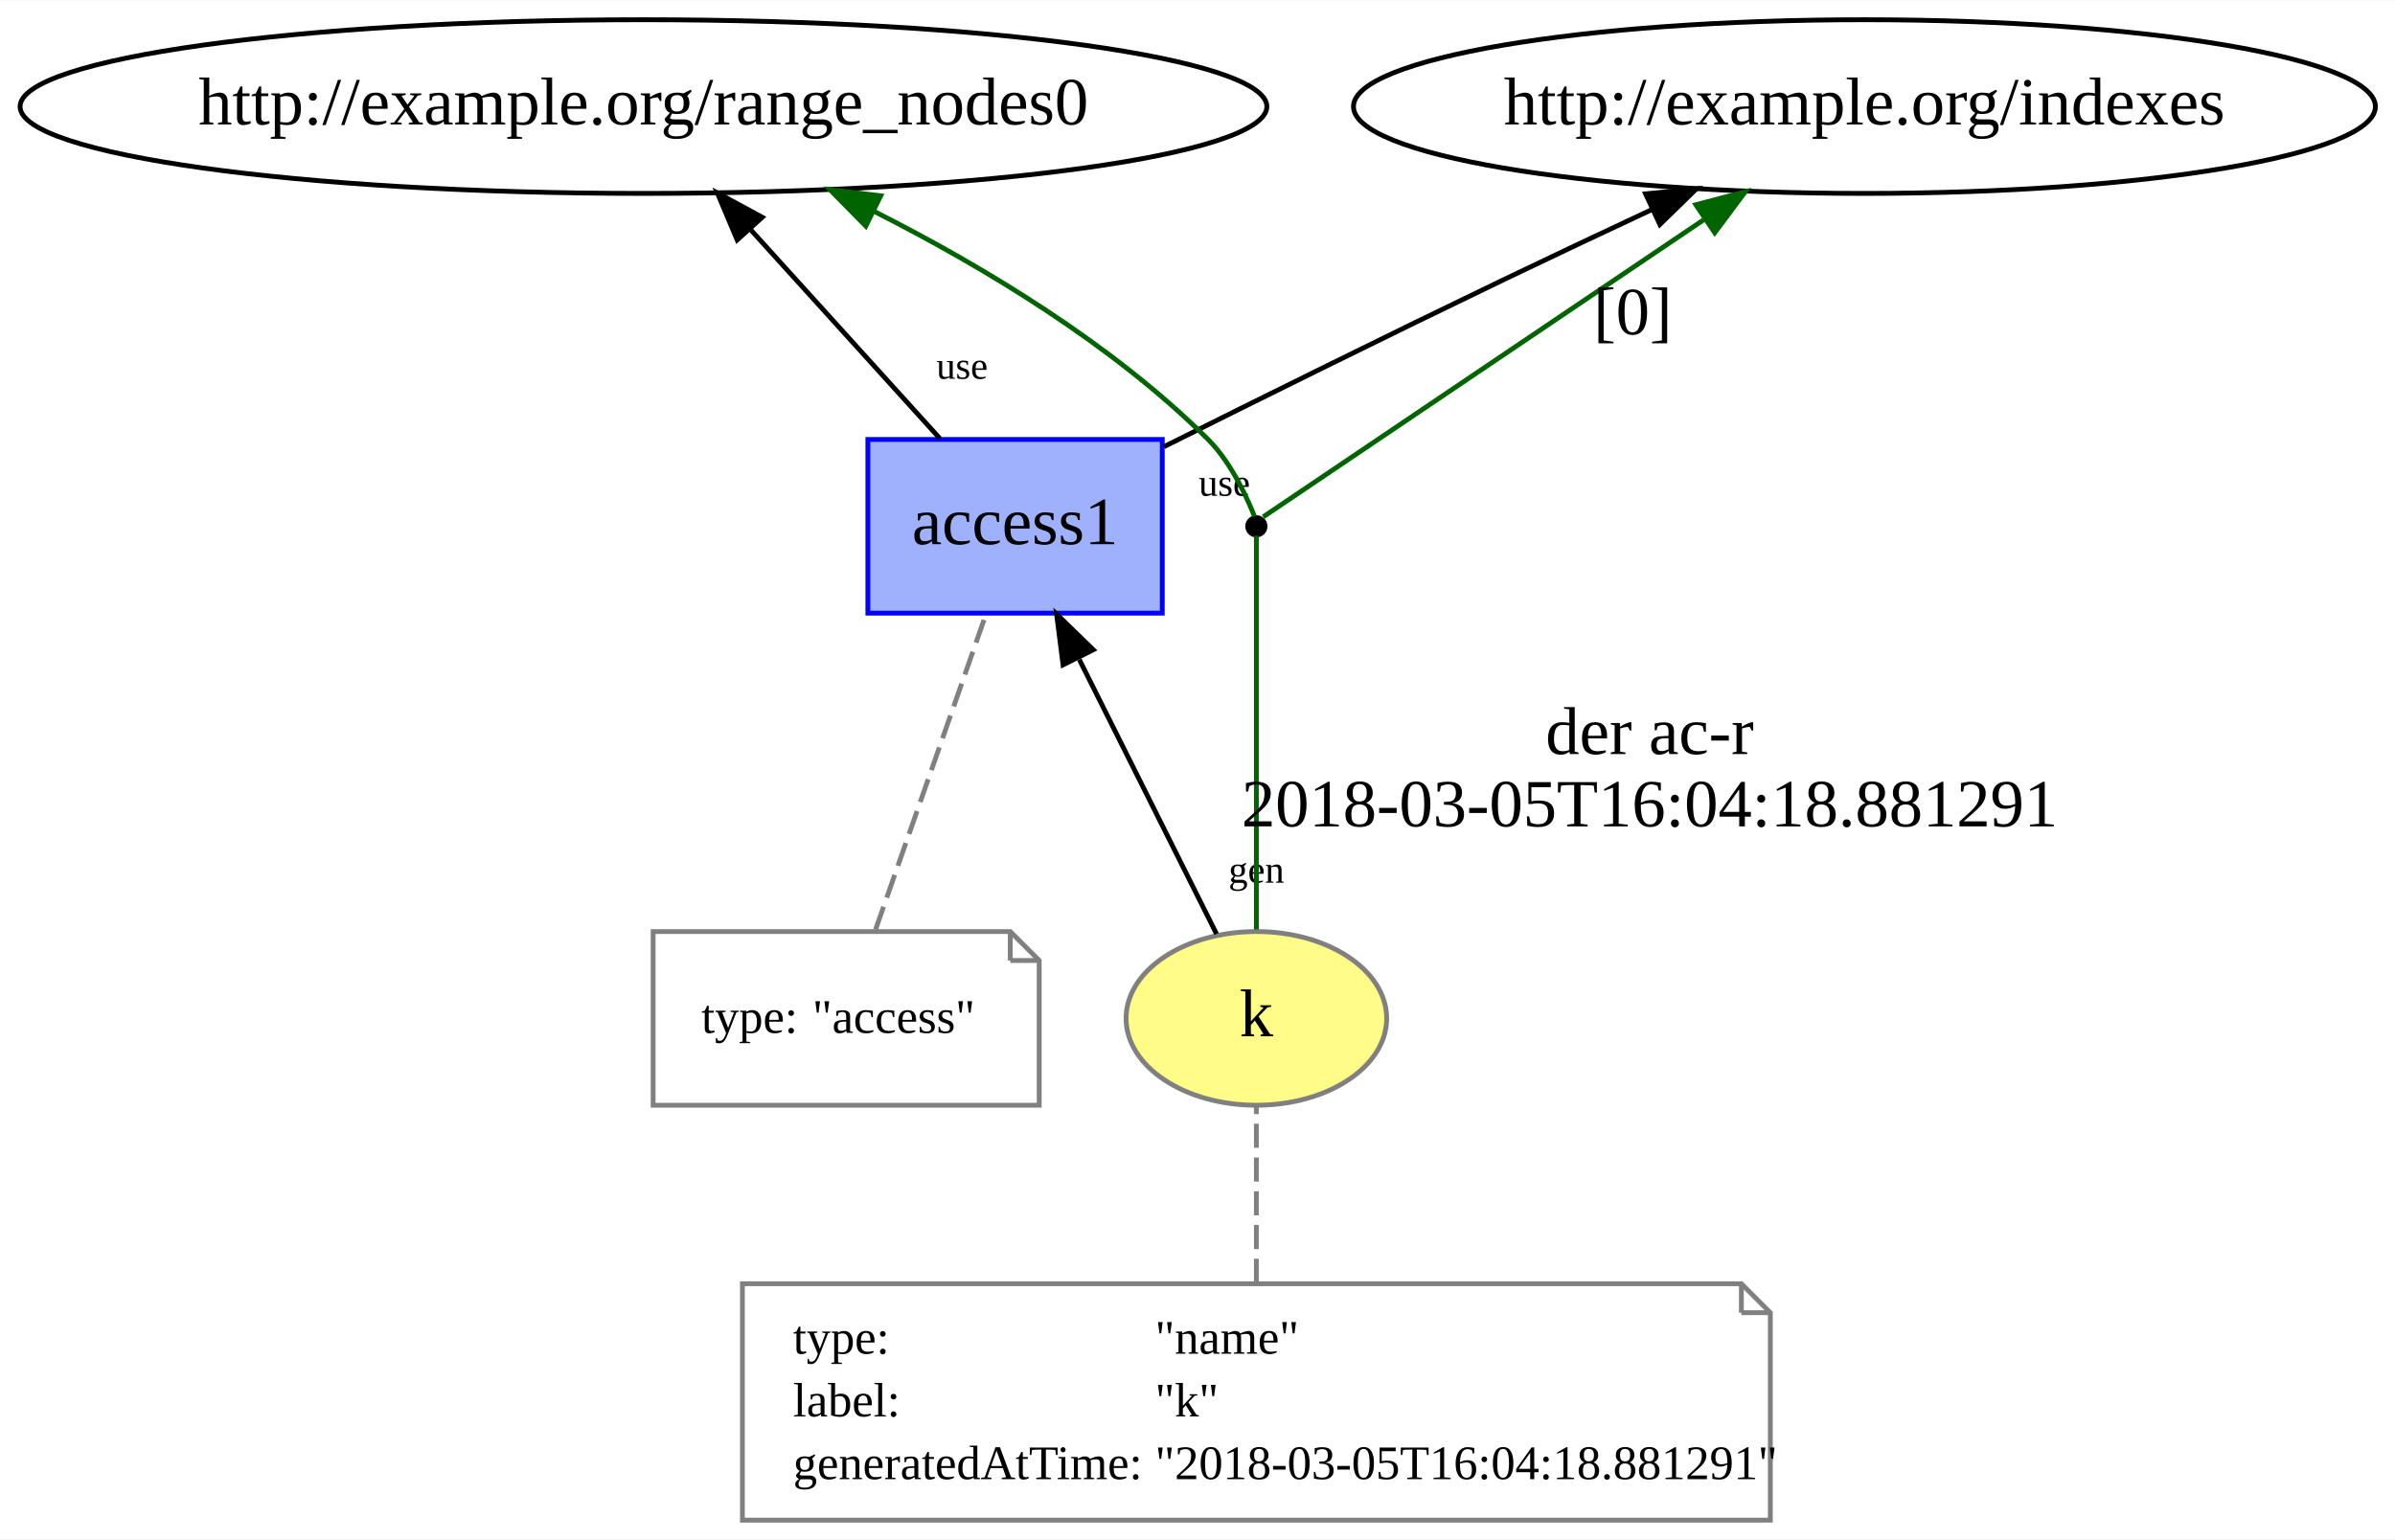
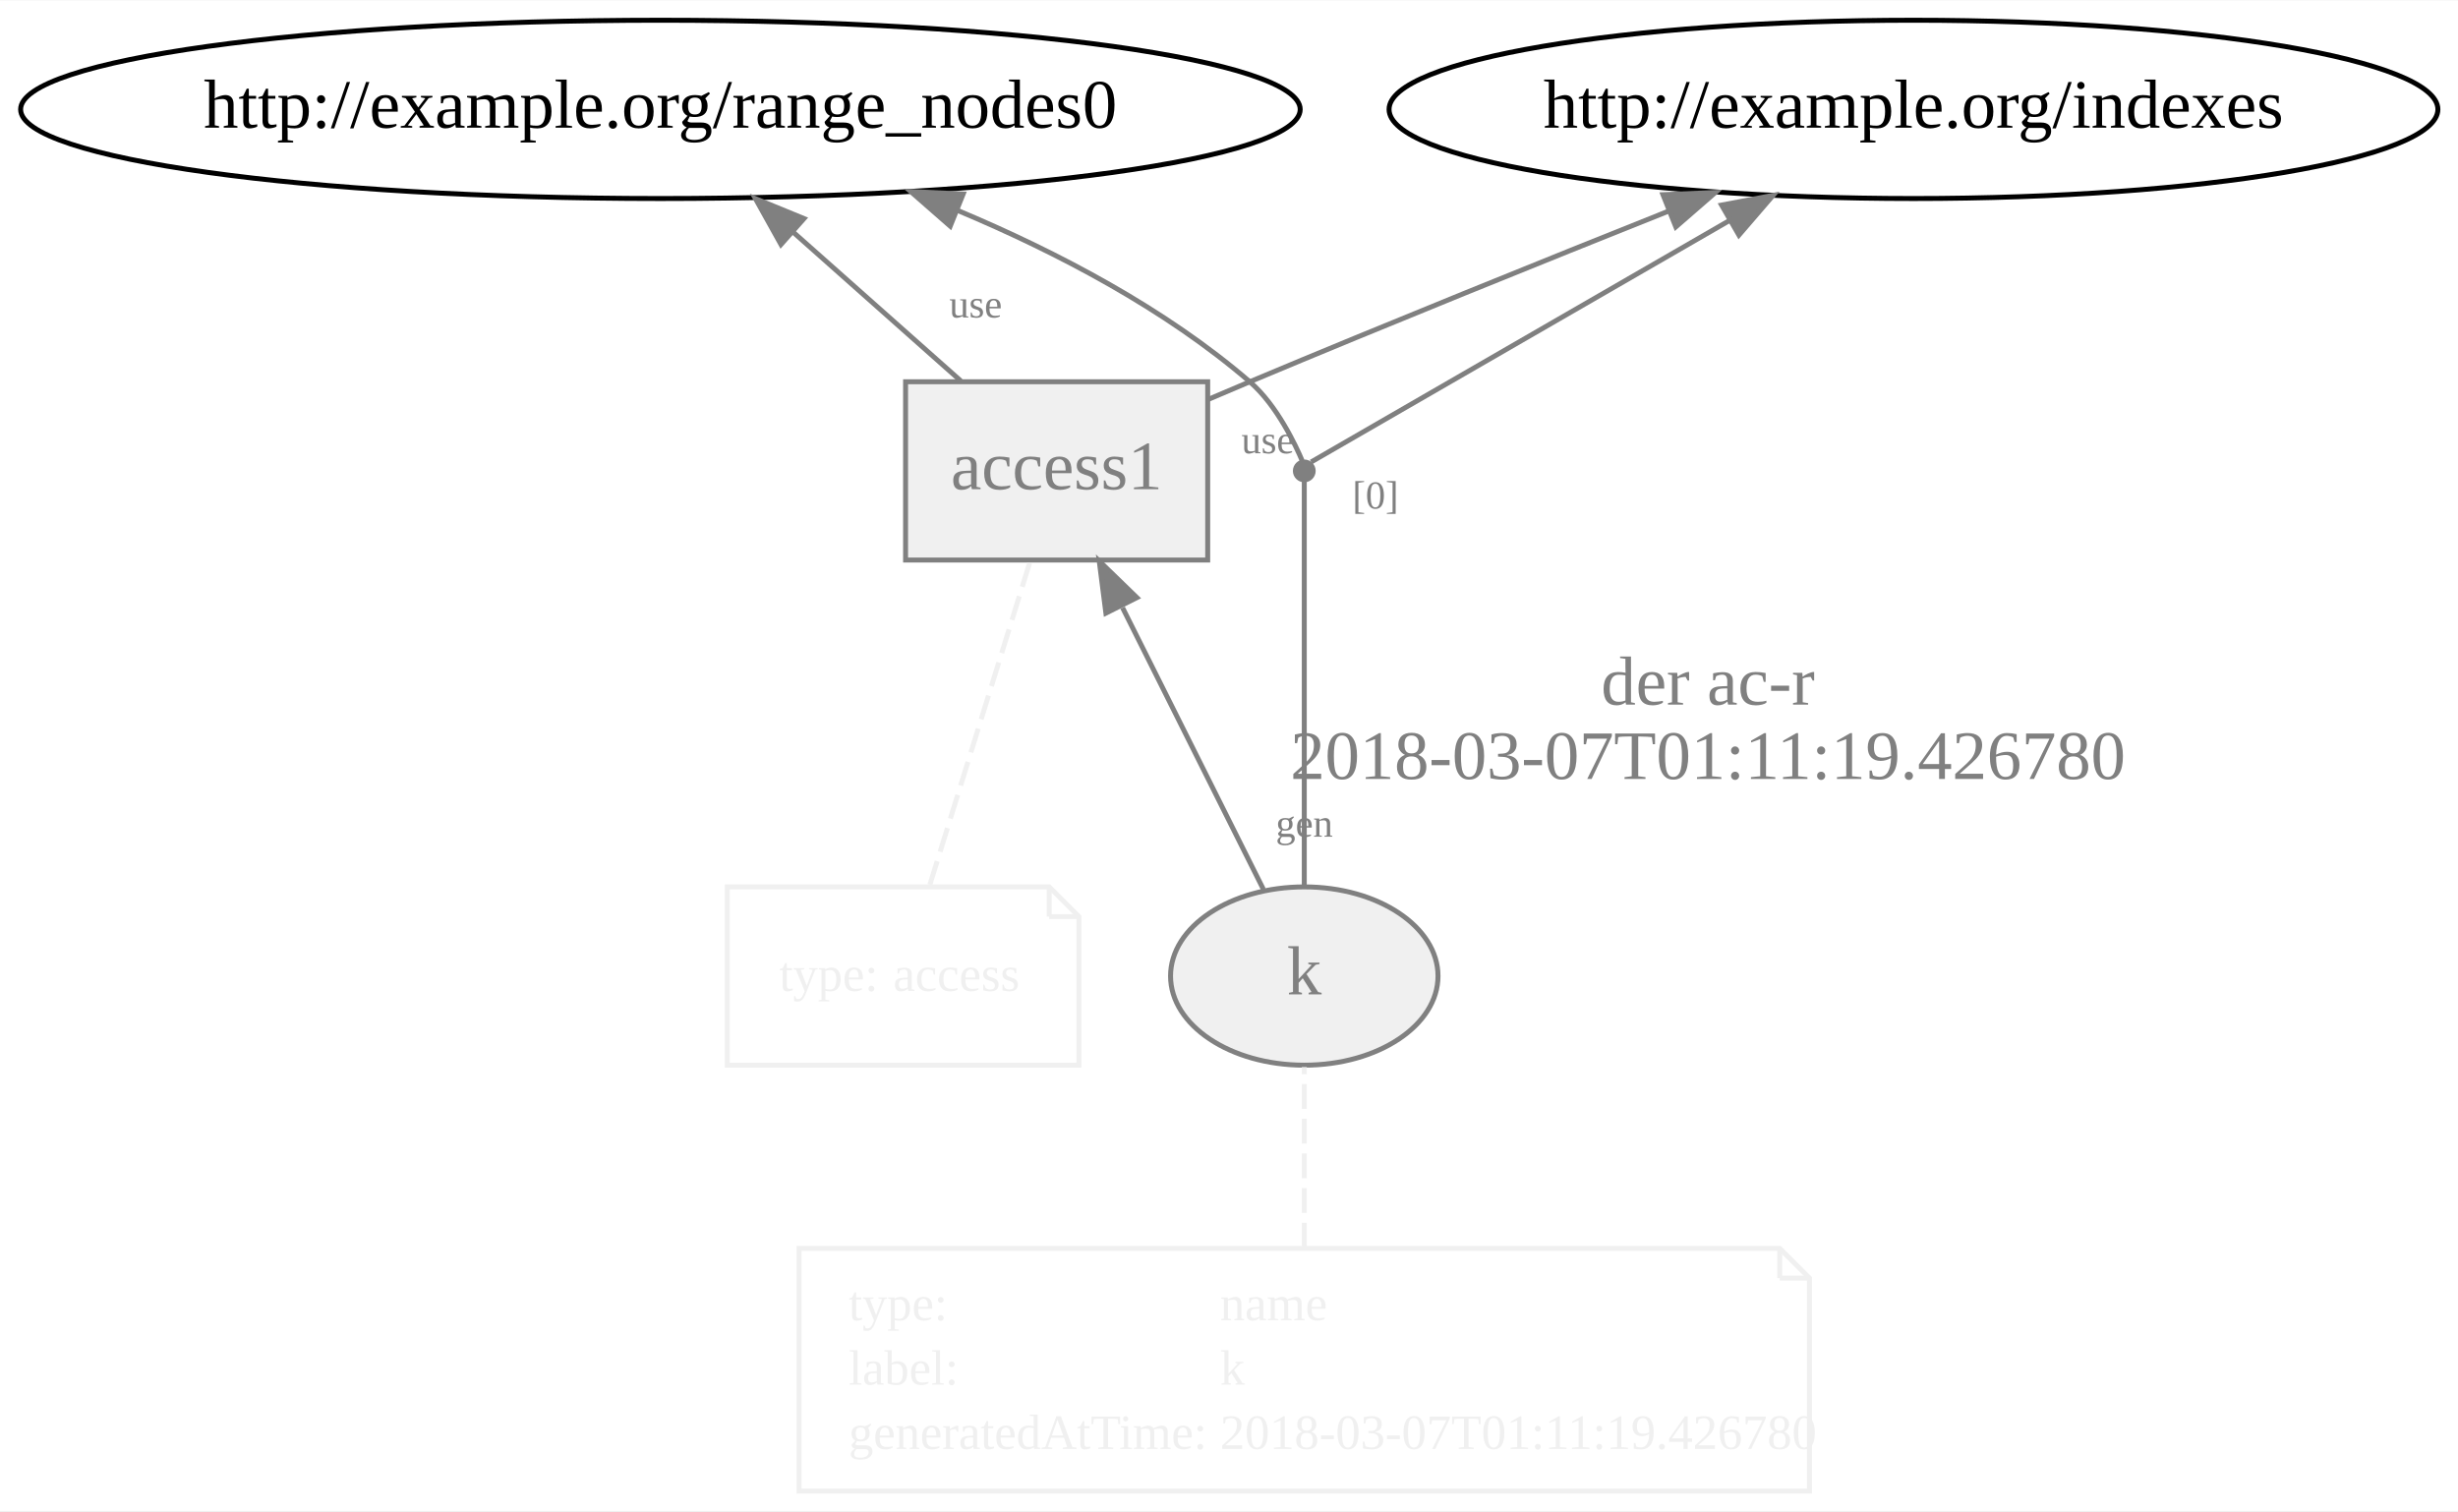
- <svg xmlns="http://www.w3.org/2000/svg" xmlns:xlink="http://www.w3.org/1999/xlink" width="496pt" height="319pt" viewBox="0.00 0.00 496.28 319.00">
-   <g id="graph0" class="graph" transform="scale(1 1) rotate(0) translate(4 315)">
-     <polygon fill="white" stroke="none" points="-4,4 -4,-315 492.279,-315 492.279,4 -4,4" />
+ <svg xmlns="http://www.w3.org/2000/svg" xmlns:xlink="http://www.w3.org/1999/xlink" width="496pt" height="305pt" viewBox="0.00 0.00 496.28 305.00">
+   <g id="graph0" class="graph" transform="scale(1 1) rotate(0) translate(4 301)">
+     <polygon fill="white" stroke="none" points="-4,4 -4,-301 492.279,-301 492.279,4 -4,4" />
    <g id="node1" class="node">
      <g id="a_node1">
        <a xlink:href="http://example.org/k" xlink:title="k">
-           <ellipse fill="#fffc87" stroke="#808080" cx="256.339" cy="-104" rx="27" ry="18" />
-           <text text-anchor="middle" x="256.339" y="-100.3" font-family="Times New Roman,serif" font-size="14.00">k</text>
+           <ellipse fill="#f0f0f0" stroke="gray" cx="259.339" cy="-104" rx="27" ry="18" />
+           <text text-anchor="middle" x="259.339" y="-100.3" font-family="Times New Roman,serif" font-size="14.00" fill="gray">k</text>
        </a>
      </g>
    </g>
    <g id="node3" class="node">
      <g id="a_node3">
        <a xlink:href="http://example.org/access1" xlink:title="access1">
-           <polygon fill="#9fb1fc" stroke="#0000ff" points="236.839,-224 175.839,-224 175.839,-188 236.839,-188 236.839,-224" />
-           <text text-anchor="middle" x="206.339" y="-202.3" font-family="Times New Roman,serif" font-size="14.00">access1</text>
+           <polygon fill="#f0f0f0" stroke="gray" points="239.839,-224 178.839,-224 178.839,-188 239.839,-188 239.839,-224" />
+           <text text-anchor="middle" x="209.339" y="-202.3" font-family="Times New Roman,serif" font-size="14.00" fill="gray">access1</text>
        </a>
      </g>
    </g>
    <g id="edge7" class="edge">
-       <path fill="none" stroke="black" d="M248.082,-121.513C240.359,-136.959 228.691,-160.296 219.652,-178.373" />
-       <polygon fill="black" stroke="black" points="216.284,-177.282 214.943,-187.792 222.545,-180.413 216.284,-177.282" />
-       <text text-anchor="middle" x="256.347" y="-132.131" font-family="Times New Roman,serif" font-size="8.00">gen</text>
+       <path fill="none" stroke="gray" d="M251.082,-121.513C243.359,-136.959 231.691,-160.296 222.652,-178.373" />
+       <polygon fill="gray" stroke="gray" points="219.284,-177.282 217.943,-187.792 225.545,-180.413 219.284,-177.282" />
+       <text text-anchor="middle" x="259.347" y="-132.131" font-family="Times New Roman,serif" font-size="8.00" fill="gray">gen</text>
    </g>
    <g id="node6" class="node">
-       <ellipse fill="black" stroke="black" cx="256.339" cy="-206" rx="1.8" ry="1.8" />
+       <ellipse fill="gray" stroke="gray" cx="259.339" cy="-206" rx="1.8" ry="1.8" />
    </g>
    <g id="edge4" class="edge">
-       <path fill="none" stroke="darkgreen" d="M256.339,-122.419C256.339,-148.831 256.339,-196.728 256.339,-204.05" />
-       <text text-anchor="middle" x="337.839" y="-158.8" font-family="Times New Roman,serif" font-size="14.00">der ac-r</text>
-       <text text-anchor="middle" x="337.839" y="-143.8" font-family="Times New Roman,serif" font-size="14.00">2018-03-05T16:04:18.881291</text>
+       <path fill="none" stroke="gray" d="M259.339,-122.419C259.339,-148.831 259.339,-196.728 259.339,-204.05" />
+       <text text-anchor="middle" x="340.839" y="-158.8" font-family="Times New Roman,serif" font-size="14.00" fill="gray">der ac-r</text>
+       <text text-anchor="middle" x="340.839" y="-143.8" font-family="Times New Roman,serif" font-size="14.00" fill="gray">2018-03-07T01:11:19.426780</text>
    </g>
    <g id="node2" class="node">
-       <polygon fill="none" stroke="gray" points="356.839,-49 149.839,-49 149.839,-0 362.839,-0 362.839,-43 356.839,-49" />
-       <polyline fill="none" stroke="gray" points="356.839,-49 356.839,-43 " />
-       <polyline fill="none" stroke="gray" points="362.839,-43 356.839,-43 " />
-       <text text-anchor="start" x="160.339" y="-34.5" font-family="Times New Roman,serif" font-size="10.00">type:</text>
-       <text text-anchor="start" x="235.339" y="-34.5" font-family="Times New Roman,serif" font-size="10.00">"name"</text>
-       <text text-anchor="start" x="160.339" y="-21.5" font-family="Times New Roman,serif" font-size="10.00">label:</text>
-       <text text-anchor="start" x="235.339" y="-21.5" font-family="Times New Roman,serif" font-size="10.00">"k"</text>
-       <text text-anchor="start" x="160.339" y="-8.5" font-family="Times New Roman,serif" font-size="10.00">generatedAtTime:</text>
-       <text text-anchor="start" x="235.339" y="-8.5" font-family="Times New Roman,serif" font-size="10.00">"2018-03-05T16:04:18.881291"</text>
+       <polygon fill="none" stroke="#f0f0f0" points="355.339,-49 157.339,-49 157.339,-0 361.339,-0 361.339,-43 355.339,-49" />
+       <polyline fill="none" stroke="#f0f0f0" points="355.339,-49 355.339,-43 " />
+       <polyline fill="none" stroke="#f0f0f0" points="361.339,-43 355.339,-43 " />
+       <text text-anchor="start" x="167.339" y="-34.5" font-family="Times New Roman,serif" font-size="10.00" fill="#f0f0f0">type:</text>
+       <text text-anchor="start" x="242.339" y="-34.5" font-family="Times New Roman,serif" font-size="10.00" fill="#f0f0f0">name</text>
+       <text text-anchor="start" x="167.339" y="-21.5" font-family="Times New Roman,serif" font-size="10.00" fill="#f0f0f0">label:</text>
+       <text text-anchor="start" x="242.339" y="-21.5" font-family="Times New Roman,serif" font-size="10.00" fill="#f0f0f0">k</text>
+       <text text-anchor="start" x="167.339" y="-8.5" font-family="Times New Roman,serif" font-size="10.00" fill="#f0f0f0">generatedAtTime:</text>
+       <text text-anchor="start" x="242.339" y="-8.5" font-family="Times New Roman,serif" font-size="10.00" fill="#f0f0f0">2018-03-07T01:11:19.426780</text>
    </g>
    <g id="edge1" class="edge">
-       <path fill="none" stroke="gray" stroke-dasharray="5,2" d="M256.339,-49.174C256.339,-60.925 256.339,-74.869 256.339,-85.62" />
+       <path fill="none" stroke="#f0f0f0" stroke-dasharray="5,2" d="M259.339,-49.174C259.339,-60.925 259.339,-74.869 259.339,-85.62" />
    </g>
    <g id="node5" class="node">
-       <ellipse fill="none" stroke="black" cx="129.339" cy="-293" rx="129.177" ry="18" />
-       <text text-anchor="middle" x="129.339" y="-289.3" font-family="Times New Roman,serif" font-size="14.00">http://example.org/range_nodes0</text>
+       <ellipse fill="none" stroke="black" cx="129.339" cy="-279" rx="129.177" ry="18" />
+       <text text-anchor="middle" x="129.339" y="-275.3" font-family="Times New Roman,serif" font-size="14.00">http://example.org/range_nodes0</text>
    </g>
    <g id="edge3" class="edge">
-       <path fill="none" stroke="black" d="M190.756,-224.201C179.516,-236.61 164.176,-253.542 151.64,-267.382" />
-       <polygon fill="black" stroke="black" points="148.754,-265.354 144.635,-275.115 153.942,-270.053 148.754,-265.354" />
-       <text text-anchor="middle" x="195.349" y="-236.581" font-family="Times New Roman,serif" font-size="8.00">use</text>
+       <path fill="none" stroke="gray" d="M189.973,-224.187C179.851,-233.17 167.303,-244.307 156.252,-254.114" />
+       <polygon fill="gray" stroke="gray" points="153.682,-251.716 148.526,-260.971 158.328,-256.951 153.682,-251.716" />
+       <text text-anchor="middle" x="192.986" y="-236.981" font-family="Times New Roman,serif" font-size="8.00" fill="gray">use</text>
    </g>
    <g id="node7" class="node">
-       <ellipse fill="none" stroke="black" cx="382.339" cy="-293" rx="105.881" ry="18" />
-       <text text-anchor="middle" x="382.339" y="-289.3" font-family="Times New Roman,serif" font-size="14.00">http://example.org/indexes</text>
+       <ellipse fill="none" stroke="black" cx="382.339" cy="-279" rx="105.881" ry="18" />
+       <text text-anchor="middle" x="382.339" y="-275.3" font-family="Times New Roman,serif" font-size="14.00">http://example.org/indexes</text>
    </g>
    <g id="edge8" class="edge">
-       <path fill="none" stroke="black" d="M237.191,-222.503C257.144,-232.473 283.709,-245.64 307.339,-257 317.352,-261.814 328.16,-266.914 338.368,-271.687" />
-       <polygon fill="black" stroke="black" points="336.991,-274.907 347.534,-275.961 339.95,-268.563 336.991,-274.907" />
-       <text text-anchor="middle" x="249.703" y="-212.329" font-family="Times New Roman,serif" font-size="8.00">use</text>
+       <path fill="none" stroke="gray" d="M239.961,-220.444C242.789,-221.657 245.614,-222.857 248.339,-224 276.232,-235.697 307.582,-248.357 332.941,-258.477" />
+       <polygon fill="gray" stroke="gray" points="331.762,-261.774 342.348,-262.224 334.353,-255.271 331.762,-261.774" />
+       <text text-anchor="middle" x="251.97" y="-209.557" font-family="Times New Roman,serif" font-size="8.00" fill="gray">use</text>
    </g>
    <g id="node4" class="node">
-       <polygon fill="none" stroke="gray" points="205.339,-122 131.339,-122 131.339,-86 211.339,-86 211.339,-116 205.339,-122" />
-       <polyline fill="none" stroke="gray" points="205.339,-122 205.339,-116 " />
-       <polyline fill="none" stroke="gray" points="211.339,-116 205.339,-116 " />
-       <text text-anchor="start" x="141.339" y="-101" font-family="Times New Roman,serif" font-size="10.00">type:</text>
-       <text text-anchor="start" x="164.339" y="-101" font-family="Times New Roman,serif" font-size="10.00">"access"</text>
+       <polygon fill="none" stroke="#f0f0f0" points="207.839,-122 142.839,-122 142.839,-86 213.839,-86 213.839,-116 207.839,-122" />
+       <polyline fill="none" stroke="#f0f0f0" points="207.839,-122 207.839,-116 " />
+       <polyline fill="none" stroke="#f0f0f0" points="213.839,-116 207.839,-116 " />
+       <text text-anchor="start" x="153.339" y="-101" font-family="Times New Roman,serif" font-size="10.00" fill="#f0f0f0">type:</text>
+       <text text-anchor="start" x="176.339" y="-101" font-family="Times New Roman,serif" font-size="10.00" fill="#f0f0f0">access</text>
    </g>
    <g id="edge2" class="edge">
-       <path fill="none" stroke="gray" stroke-dasharray="5,2" d="M177.435,-122.419C183.859,-140.773 193.914,-169.502 200.312,-187.781" />
+       <path fill="none" stroke="#f0f0f0" stroke-dasharray="5,2" d="M183.738,-122.419C189.428,-140.773 198.334,-169.502 204.001,-187.781" />
    </g>
    <g id="edge6" class="edge">
-       <path fill="none" stroke="darkgreen" d="M255.948,-208.039C254.834,-210.894 251.388,-218.977 246.339,-224 226.575,-243.66 199.998,-259.703 177.169,-271.259" />
-       <polygon fill="darkgreen" stroke="darkgreen" points="175.405,-268.226 167.974,-275.778 178.493,-274.508 175.405,-268.226" />
+       <path fill="none" stroke="gray" d="M258.908,-208.065C257.677,-210.987 253.878,-219.227 248.339,-224 231.276,-238.703 209.551,-250.123 189.345,-258.596" />
+       <polygon fill="gray" stroke="gray" points="187.856,-255.422 179.884,-262.401 190.468,-261.916 187.856,-255.422" />
    </g>
    <g id="edge5" class="edge">
-       <path fill="none" stroke="darkgreen" d="M257.754,-207.955C266.614,-213.932 315.173,-246.69 348.98,-269.497" />
-       <polygon fill="darkgreen" stroke="darkgreen" points="347.404,-272.655 357.652,-275.346 351.319,-266.852 347.404,-272.655" />
-       <text text-anchor="middle" x="334.339" y="-245.8" font-family="Times New Roman,serif" font-size="14.00">[0]</text>
+       <path fill="none" stroke="gray" d="M260.72,-207.797C268.971,-212.56 312.484,-237.678 345.124,-256.519" />
+       <polygon fill="gray" stroke="gray" points="343.594,-259.676 354.004,-261.644 347.093,-253.614 343.594,-259.676" />
+       <text text-anchor="middle" x="273.71" y="-198.396" font-family="Times New Roman,serif" font-size="8.00" fill="gray">[0]</text>
    </g>
  </g>
</svg>
